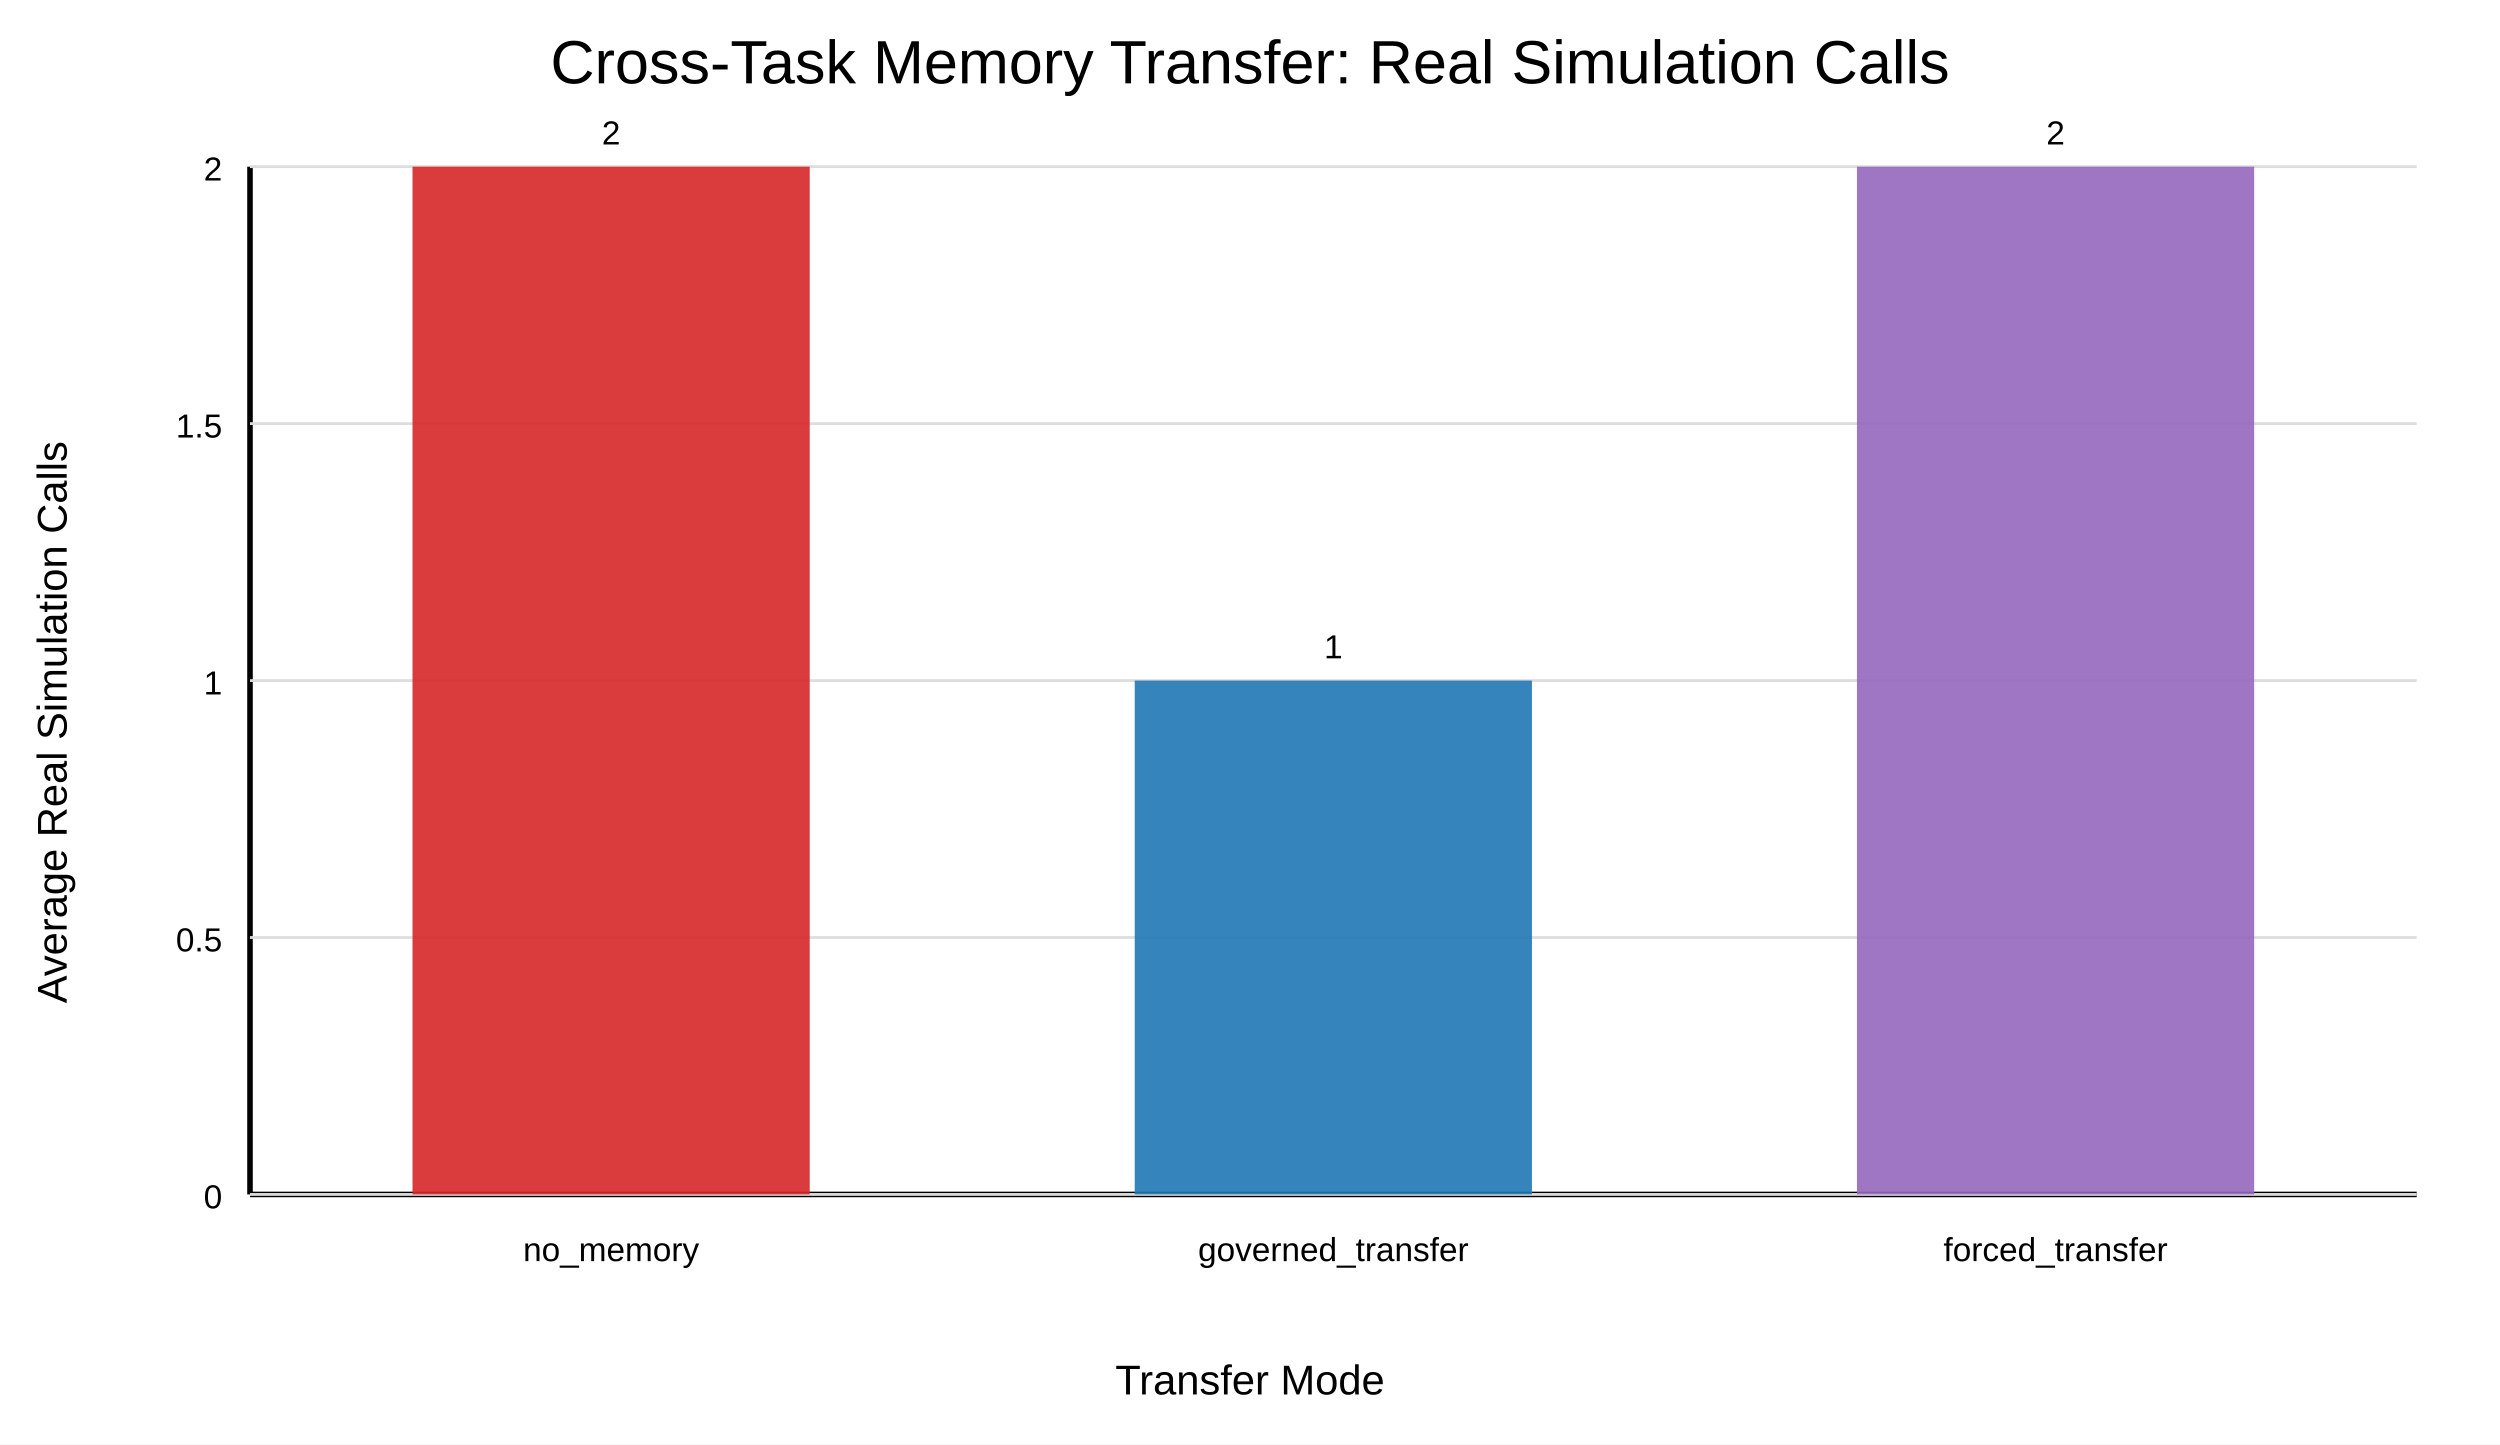
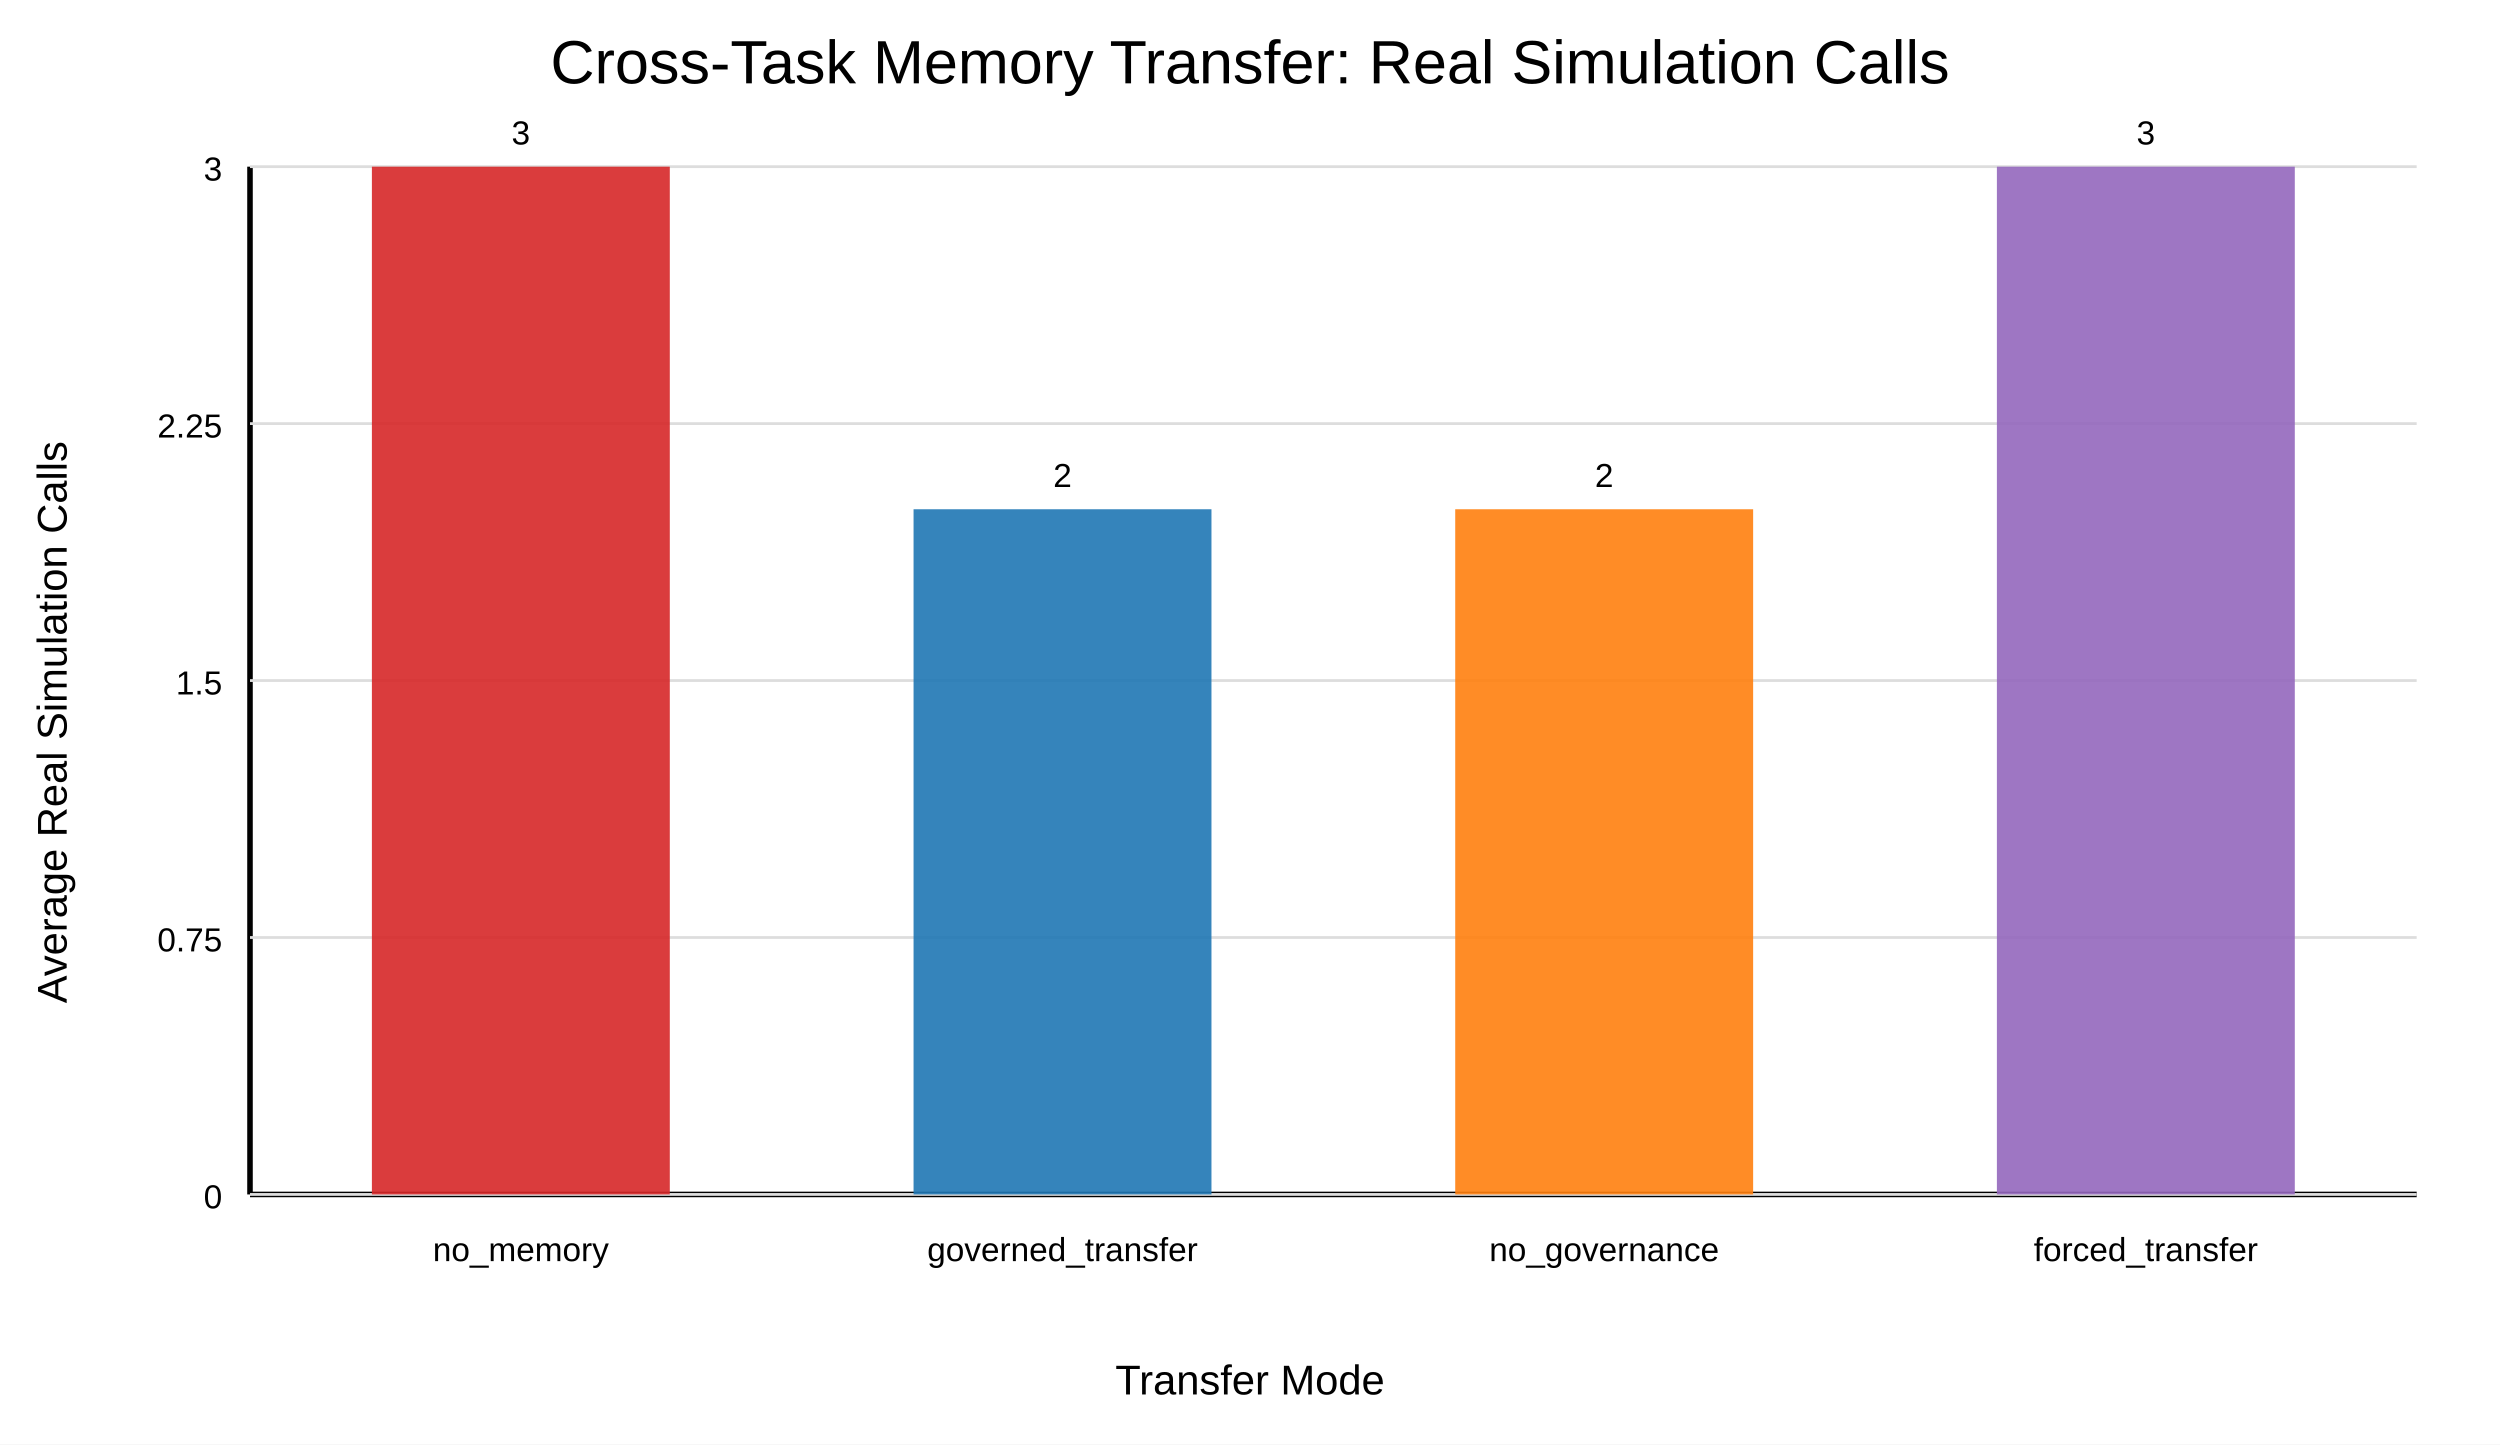
<svg xmlns="http://www.w3.org/2000/svg" width="900" height="520" viewBox="0 0 900 520">
  <rect width="100%" height="100%" fill="white" />
  <text x="450.0" y="30" text-anchor="middle" font-size="22" font-family="Arial">Cross-Task Memory Transfer: Real Simulation Calls</text>
  <line x1="90" y1="60" x2="90" y2="430" stroke="black" stroke-width="2" />
  <line x1="90" y1="430" x2="870" y2="430" stroke="black" stroke-width="2" />
  <line x1="90" y1="430.0" x2="870" y2="430.0" stroke="#dddddd" stroke-width="1" />
  <text x="80" y="435.0" text-anchor="end" font-size="12" font-family="Arial">0</text>
  <line x1="90" y1="337.5" x2="870" y2="337.5" stroke="#dddddd" stroke-width="1" />
-   <text x="80" y="342.5" text-anchor="end" font-size="12" font-family="Arial">0.5</text>
+   <text x="80" y="342.5" text-anchor="end" font-size="12" font-family="Arial">0.75</text>
  <line x1="90" y1="245.0" x2="870" y2="245.0" stroke="#dddddd" stroke-width="1" />
-   <text x="80" y="250.0" text-anchor="end" font-size="12" font-family="Arial">1</text>
+   <text x="80" y="250.0" text-anchor="end" font-size="12" font-family="Arial">1.5</text>
  <line x1="90" y1="152.5" x2="870" y2="152.5" stroke="#dddddd" stroke-width="1" />
-   <text x="80" y="157.5" text-anchor="end" font-size="12" font-family="Arial">1.5</text>
+   <text x="80" y="157.5" text-anchor="end" font-size="12" font-family="Arial">2.25</text>
  <line x1="90" y1="60.0" x2="870" y2="60.0" stroke="#dddddd" stroke-width="1" />
-   <text x="80" y="65.0" text-anchor="end" font-size="12" font-family="Arial">2</text>
-   <rect x="148.50" y="60.00" width="143.00" height="370.00" fill="#d62728" opacity="0.9" />
-   <text x="220.00" y="52.00" text-anchor="middle" font-size="12" font-family="Arial">2</text>
-   <text x="220.00" y="454" text-anchor="middle" font-size="12" font-family="Arial">no_memory</text>
-   <rect x="408.50" y="245.00" width="143.00" height="185.00" fill="#1f77b4" opacity="0.9" />
-   <text x="480.00" y="237.00" text-anchor="middle" font-size="12" font-family="Arial">1</text>
-   <text x="480.00" y="454" text-anchor="middle" font-size="12" font-family="Arial">governed_transfer</text>
-   <rect x="668.50" y="60.00" width="143.00" height="370.00" fill="#9467bd" opacity="0.9" />
-   <text x="740.00" y="52.00" text-anchor="middle" font-size="12" font-family="Arial">2</text>
-   <text x="740.00" y="454" text-anchor="middle" font-size="12" font-family="Arial">forced_transfer</text>
+   <text x="80" y="65.0" text-anchor="end" font-size="12" font-family="Arial">3</text>
+   <rect x="133.88" y="60.00" width="107.25" height="370.00" fill="#d62728" opacity="0.9" />
+   <text x="187.50" y="52.00" text-anchor="middle" font-size="12" font-family="Arial">3</text>
+   <text x="187.50" y="454" text-anchor="middle" font-size="12" font-family="Arial">no_memory</text>
+   <rect x="328.88" y="183.33" width="107.25" height="246.67" fill="#1f77b4" opacity="0.9" />
+   <text x="382.50" y="175.33" text-anchor="middle" font-size="12" font-family="Arial">2</text>
+   <text x="382.50" y="454" text-anchor="middle" font-size="12" font-family="Arial">governed_transfer</text>
+   <rect x="523.88" y="183.33" width="107.25" height="246.67" fill="#ff7f0e" opacity="0.9" />
+   <text x="577.50" y="175.33" text-anchor="middle" font-size="12" font-family="Arial">2</text>
+   <text x="577.50" y="454" text-anchor="middle" font-size="12" font-family="Arial">no_governance</text>
+   <rect x="718.88" y="60.00" width="107.25" height="370.00" fill="#9467bd" opacity="0.9" />
+   <text x="772.50" y="52.00" text-anchor="middle" font-size="12" font-family="Arial">3</text>
+   <text x="772.50" y="454" text-anchor="middle" font-size="12" font-family="Arial">forced_transfer</text>
  <text x="450.0" y="502" text-anchor="middle" font-size="15" font-family="Arial">Transfer Mode</text>
  <text x="24" y="260.0" text-anchor="middle" font-size="15" font-family="Arial" transform="rotate(-90 24 260.0)">Average Real Simulation Calls</text>
</svg>
